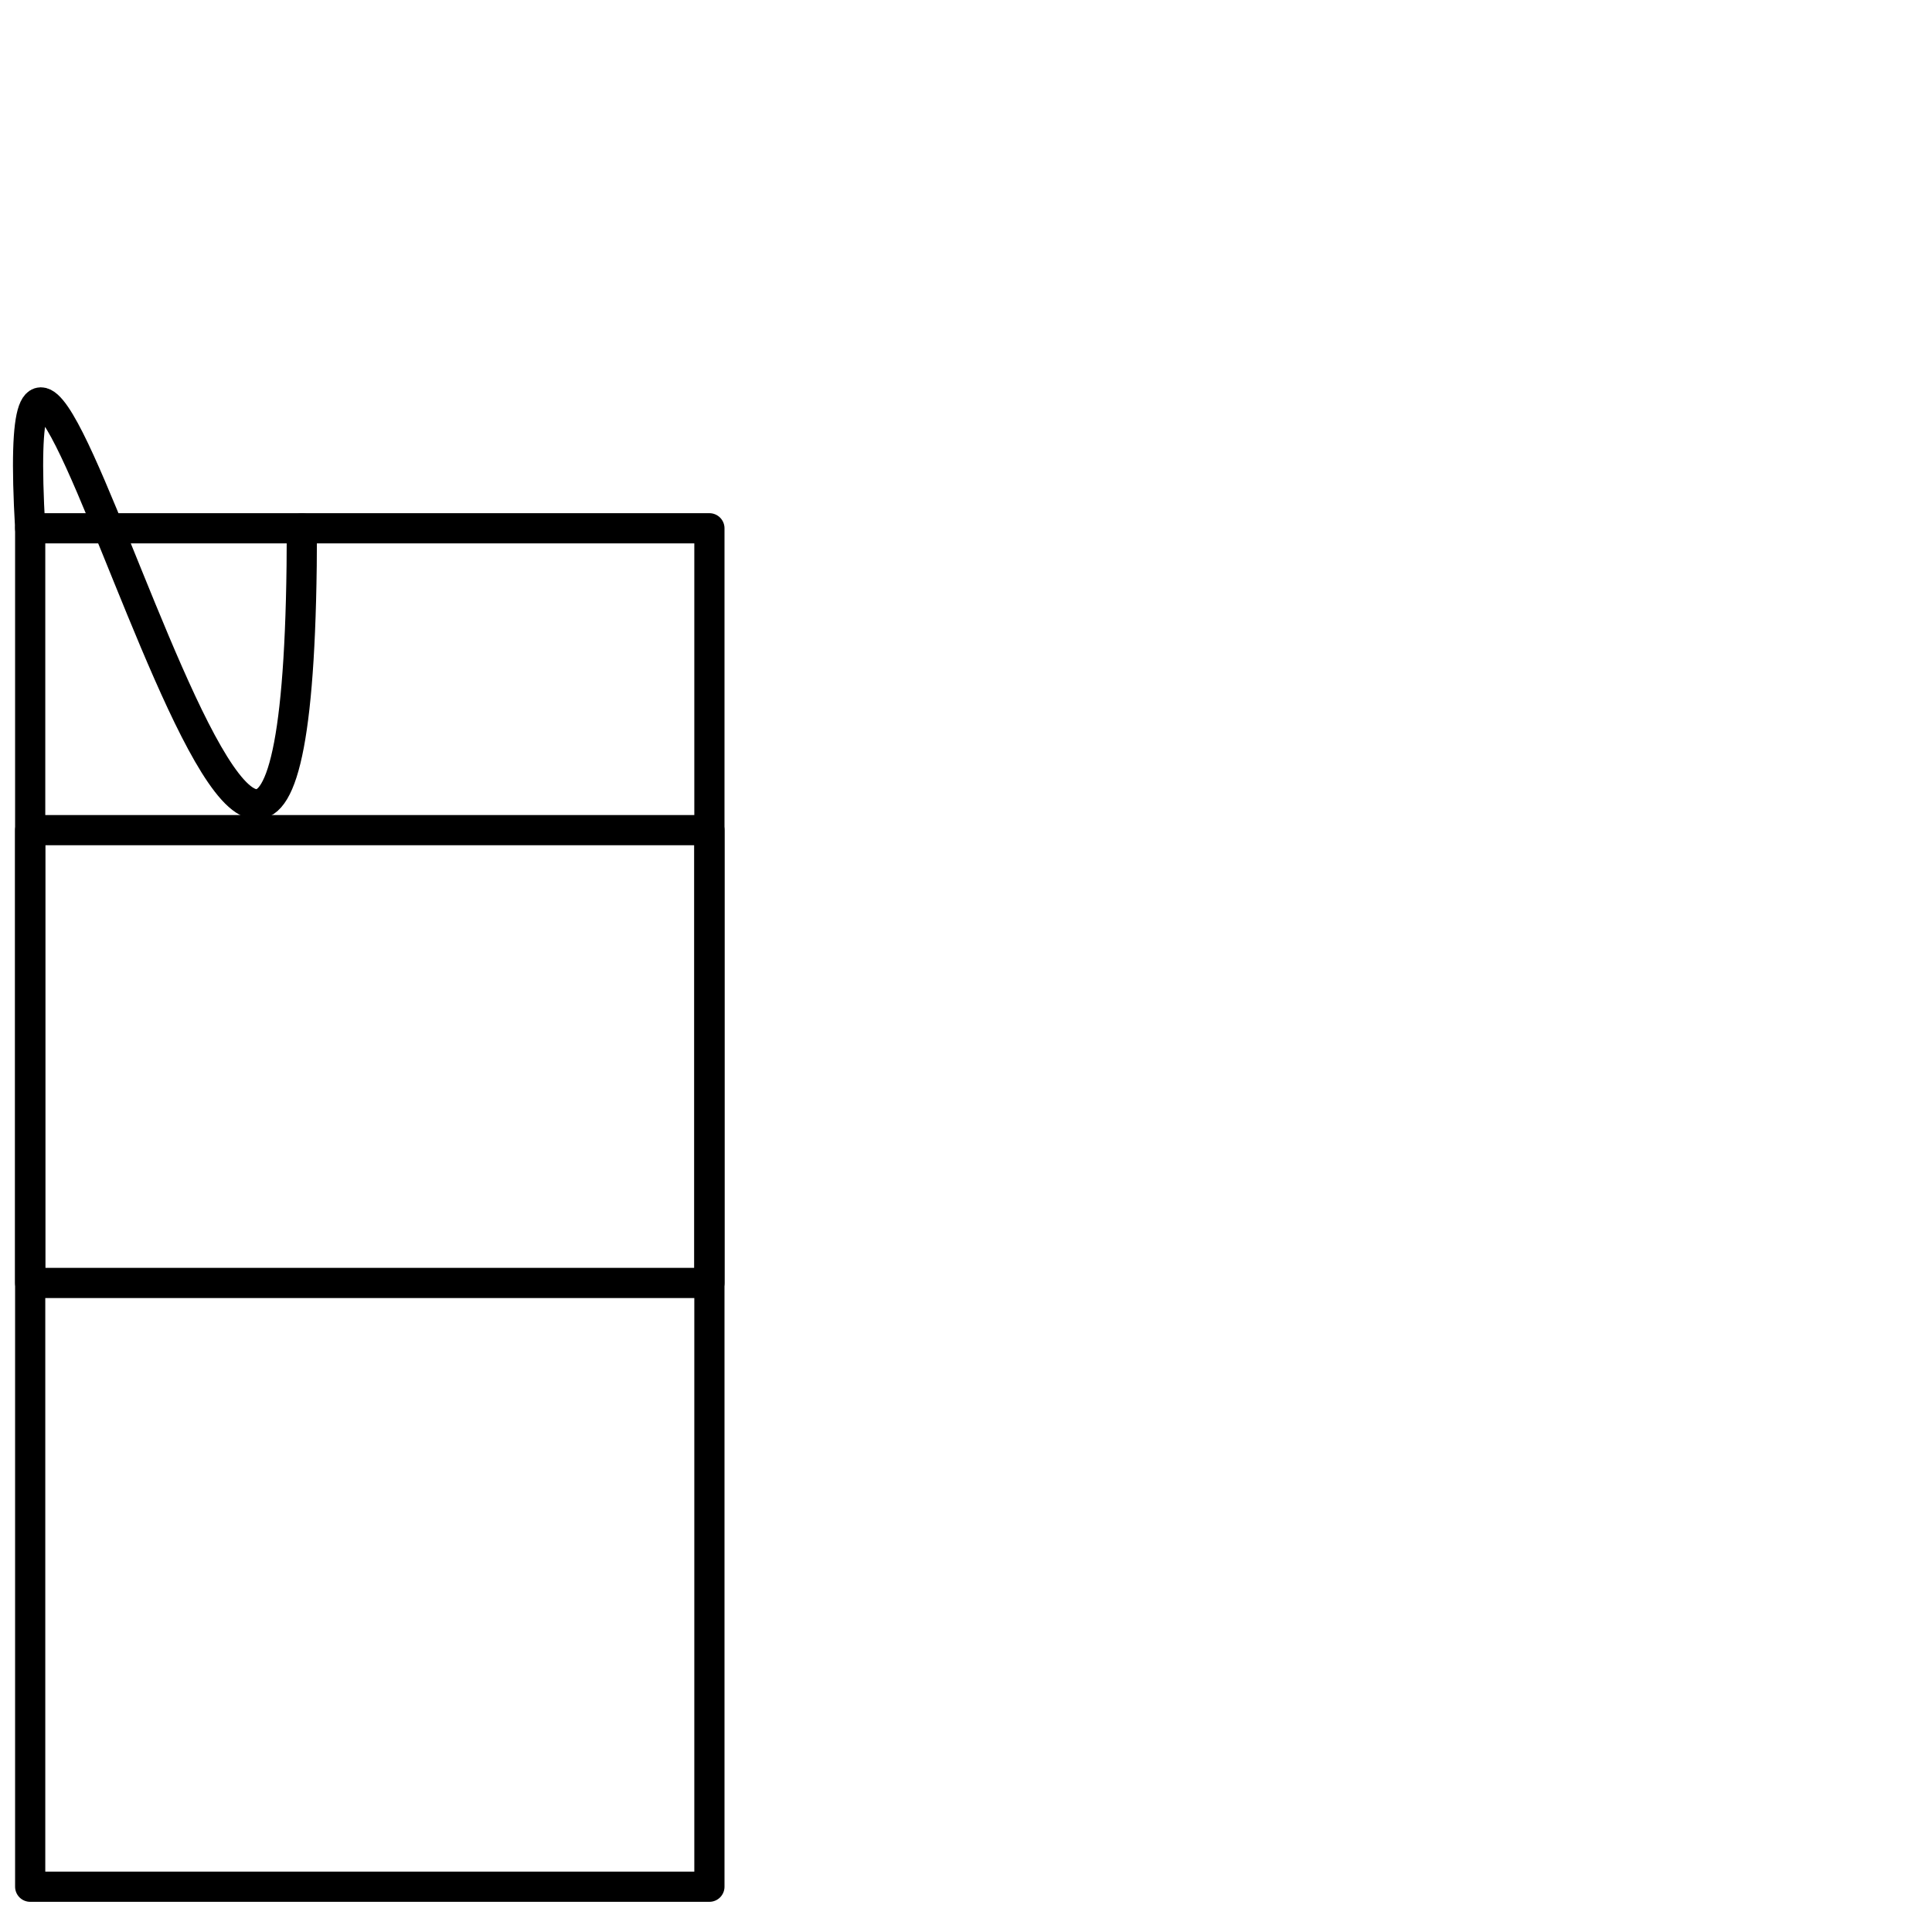
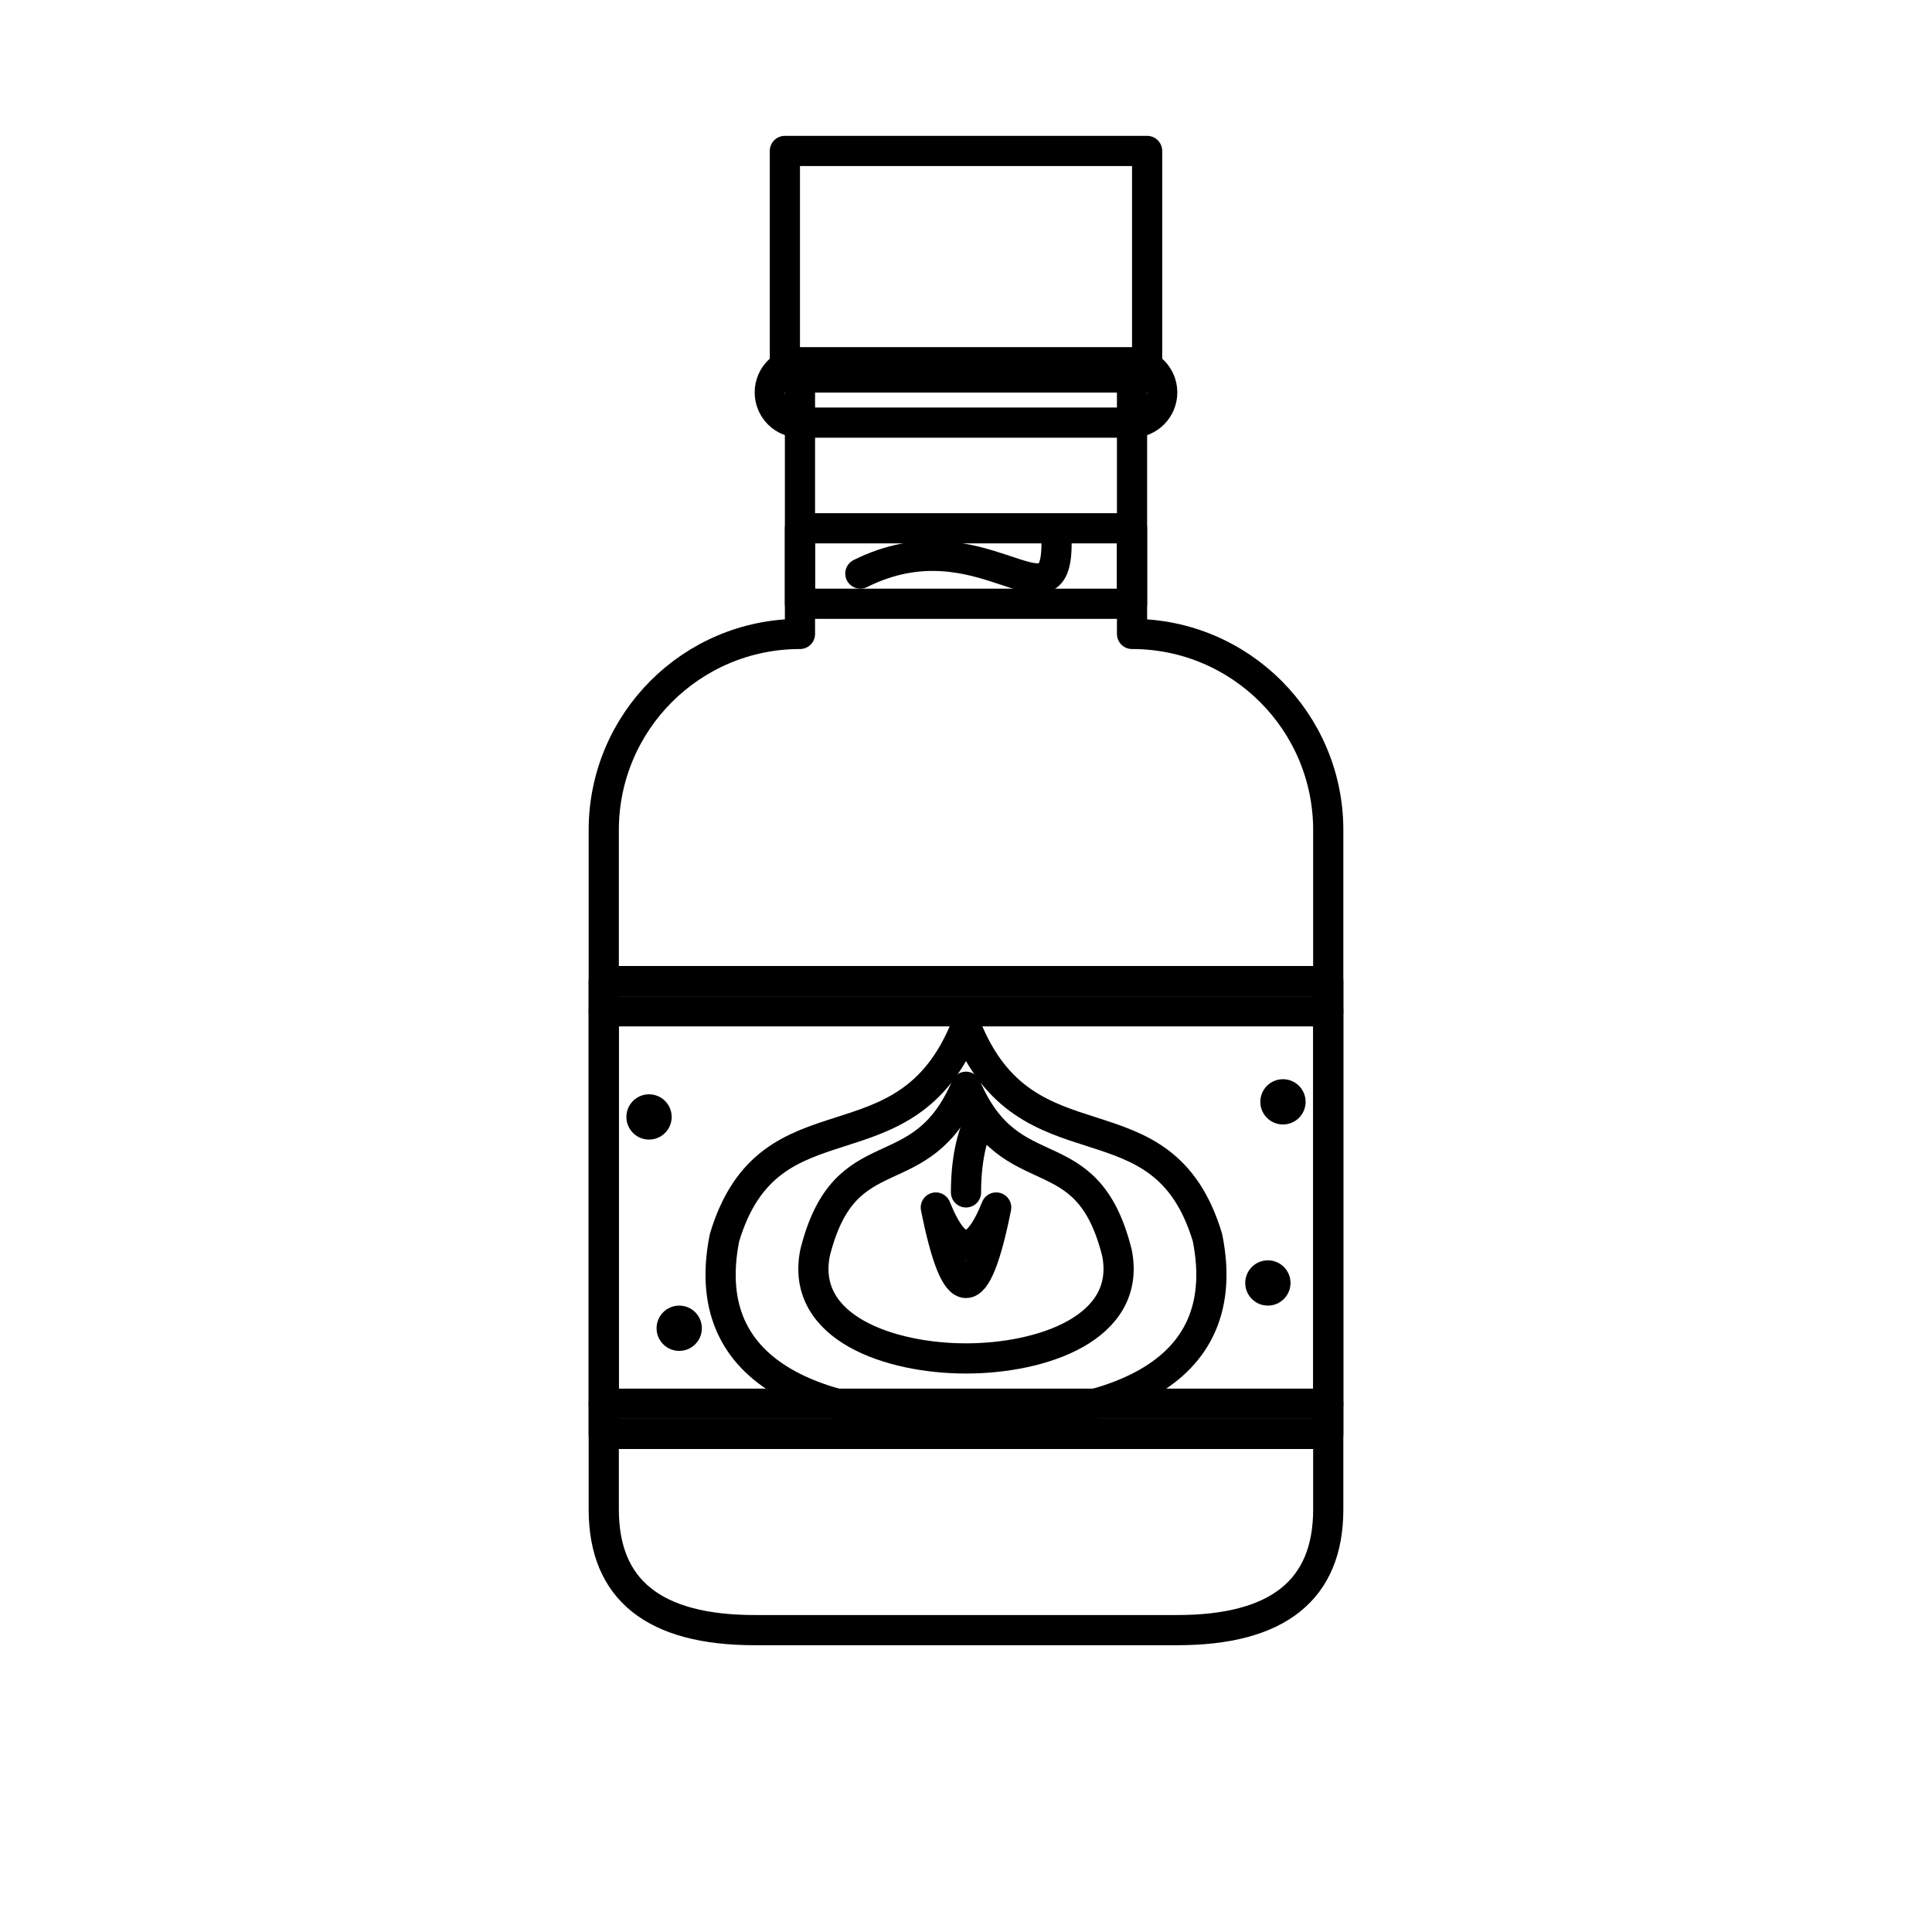
<svg xmlns="http://www.w3.org/2000/svg" viewBox="0 0 128 128" fill="none" stroke="currentColor" stroke-width="2" stroke-linecap="round" stroke-linejoin="round">
-   <rect x="2" y="35" width="45" height="90" />
-   <rect x="2" y="55" width="45" height="30" />
-   <path d="M 2 35 C 0 0, 20 90, 20 35, 10" />
+   <path d="M 40 100 Q 40 108 50 108 L 78 108 Q 88 108 88 100 L 88 55 A 13 13 0 0 0 75 42 L 75 25 L 53 25 L 53 42 A 13 13 0 0 0 40 55 Z" />
+   <rect x="51" y="24" width="26" height="4" rx="2" />
+   <rect x="52" y="10" width="24" height="15" />
+   <path d="M 53 35 L 75 35 L 75 40 L 53 40 Z" />
+   <path d="M 57 38 C 65 34 70 42 70 36" />
+   <rect x="40" y="65" width="48" height="30" />
+   <line x1="40" y1="67" x2="88" y2="67" />
+   <line x1="40" y1="93" x2="88" y2="93" />
+   <path d="M 64 68 C 68 78 77 72 80 82 C 82 92 72 94 64 94 C 56 94 46 92 48 82 C 51 72 60 78 64 68 Z" />
+   <path d="M 64 72 C 67 79 72 75 74 83 C 75 88 69 90 64 90 C 59 90 53 88 54 83 C 56 75 61 79 64 72 Z" />
+   <path d="M 62 80 Q 64 90 66 80 Q 64 85 62 80 Z" />
+   <path d="M 64 79 Q 64 76 65 74" />
+   <circle cx="43" cy="74" r="1.5" fill="currentColor" stroke="none" />
+   <circle cx="45" cy="88" r="1.5" fill="currentColor" stroke="none" />
+   <circle cx="85" cy="73" r="1.5" fill="currentColor" stroke="none" />
+   <circle cx="84" cy="85" r="1.5" fill="currentColor" stroke="none" />
</svg>
